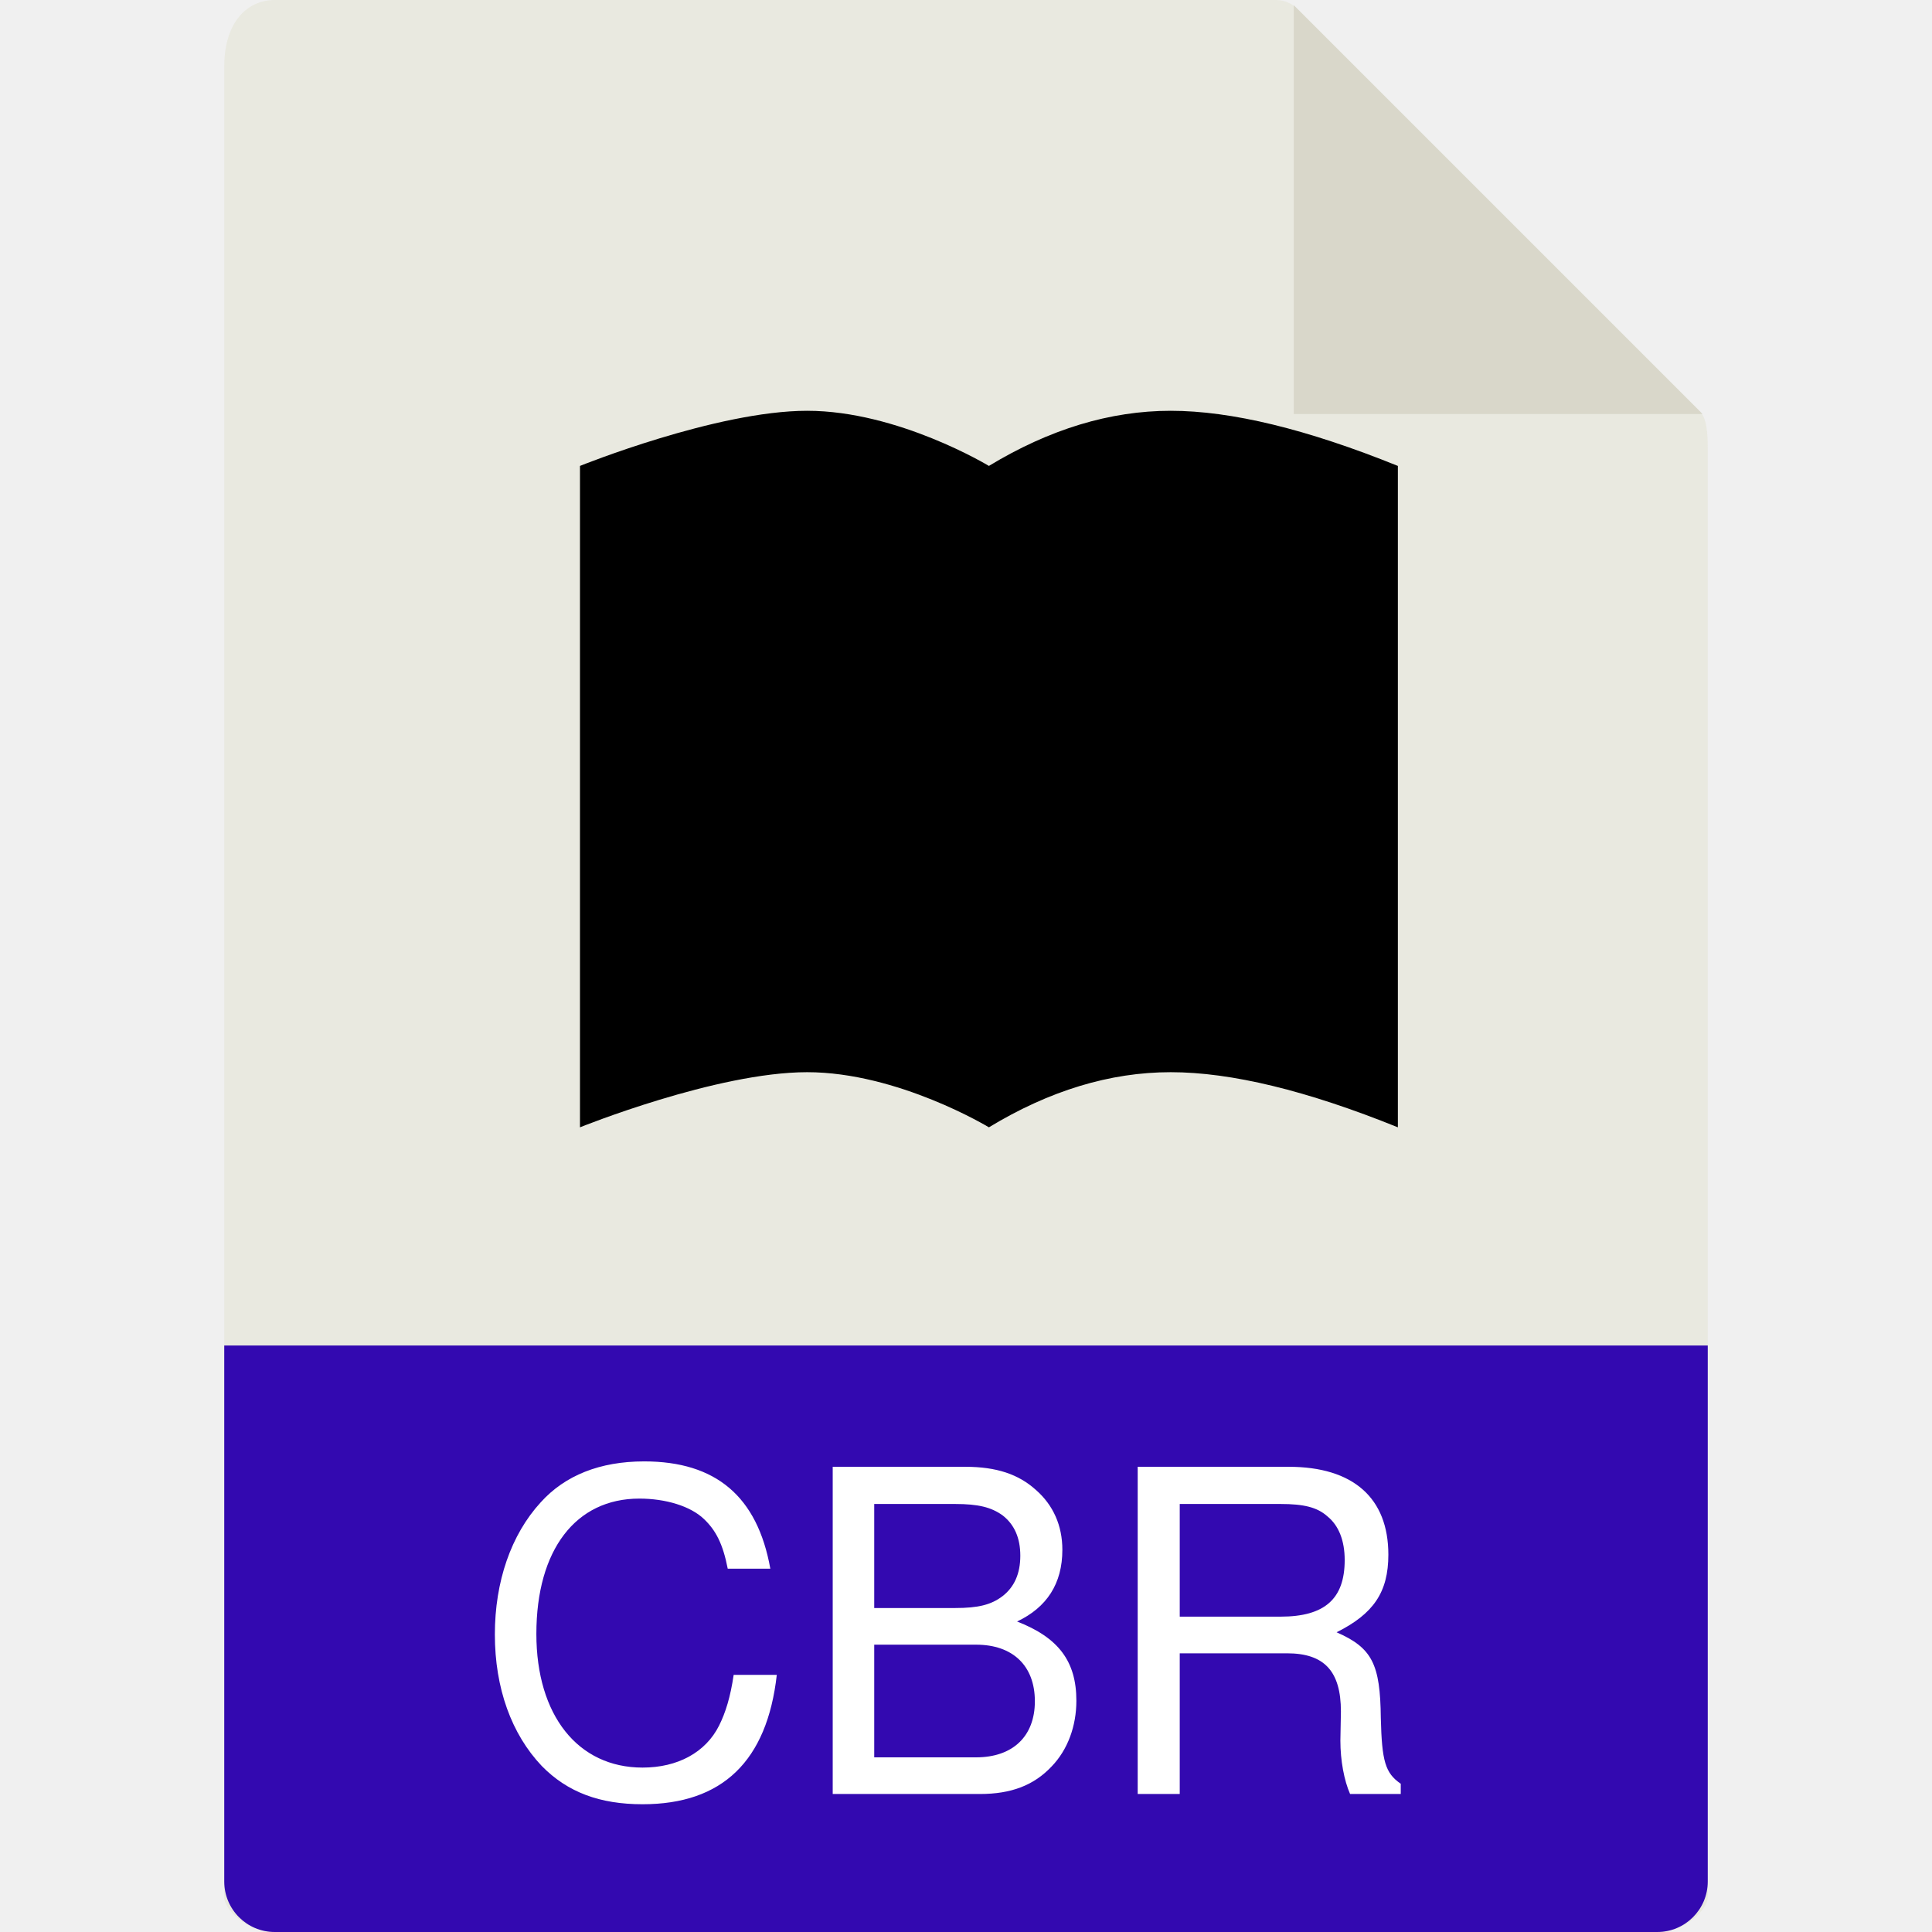
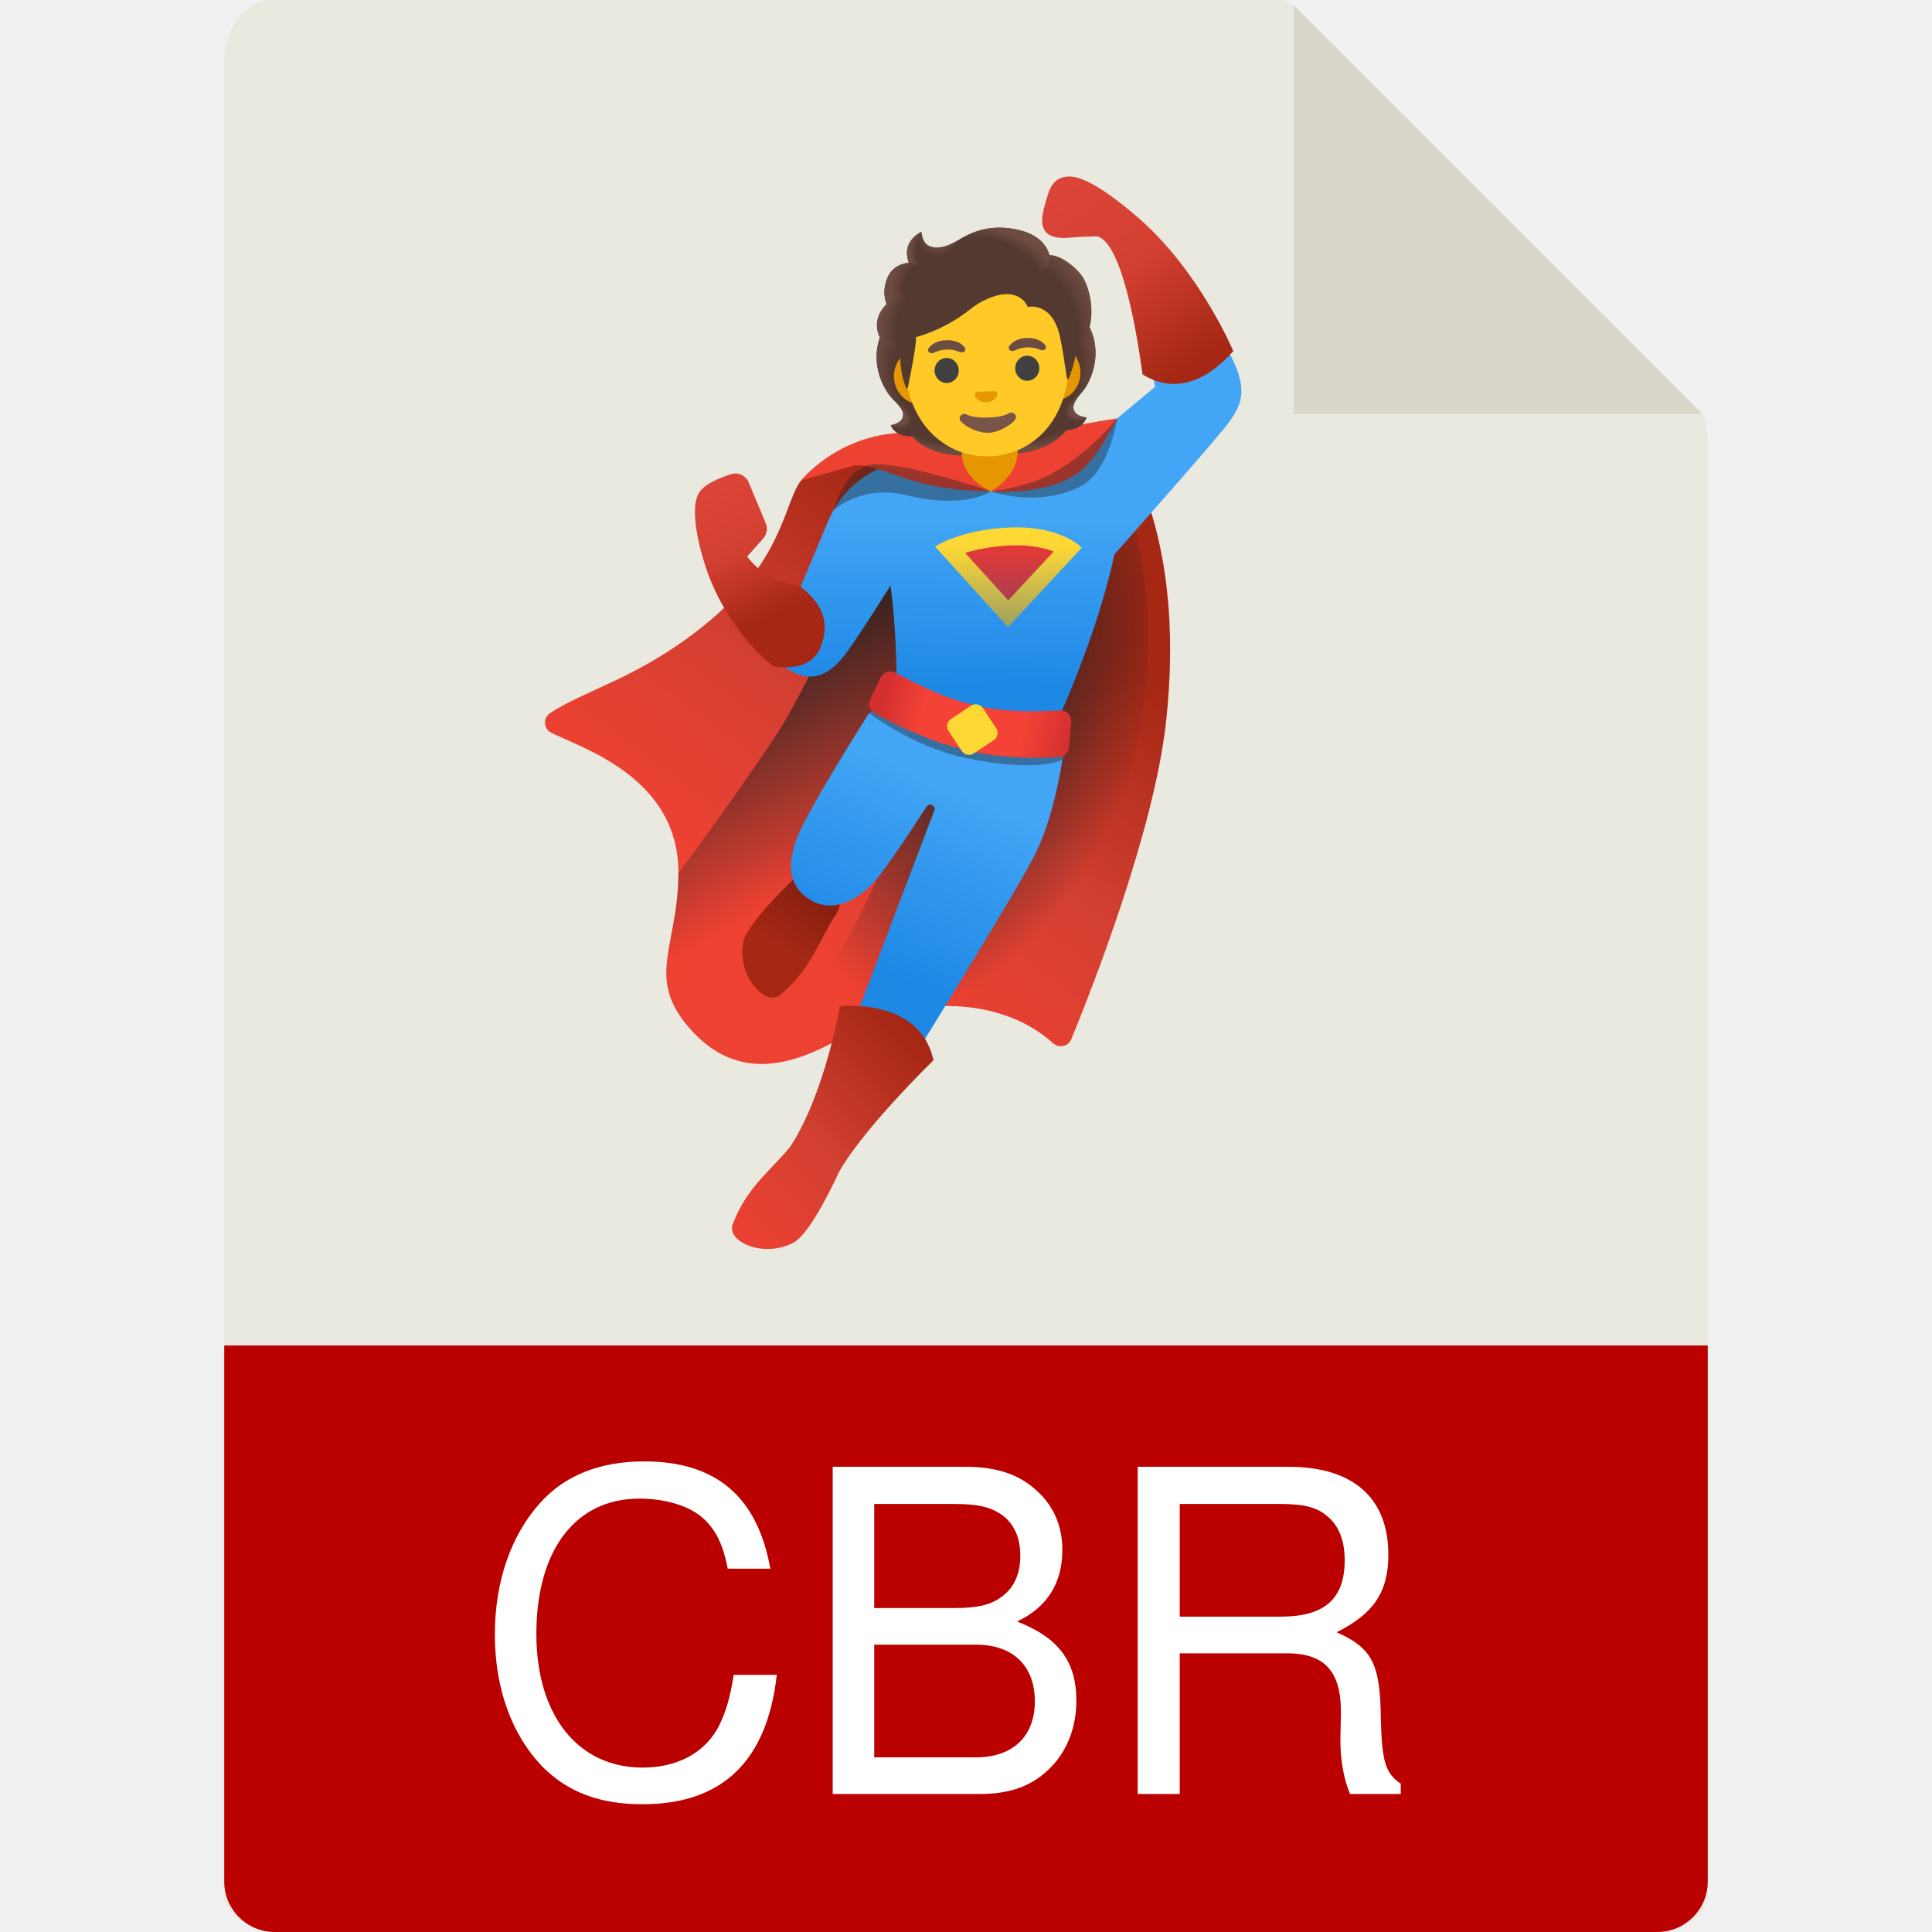
<svg xmlns="http://www.w3.org/2000/svg" height="800px" width="800px" version="1.1" id="Capa_1" viewBox="0 0 56 56">
  <style id="text">
  text {
    font-family: Helvetica, Arial;
	font-weight:500;
	fill:white;
	font-size: 13px;
  }
</style>
  <g>
    <path style="fill:#E9E9E0;" d="M36.985,0H7.963C7.155,0,6.5,0.655,6.5,1.926V55c0,0.345,0.655,1,1.463,1h40.074 c0.808,0,1.463-0.655,1.463-1V12.978c0-0.696-0.093-0.92-0.257-1.085L37.607,0.257C37.442,0.093,37.218,0,36.985,0z" />
    <polygon style="fill:#D9D7CA;" points="37.5,0.151 37.5,12 49.349,12 &#09;" />
-     <path d="M 28.664 13.505 C 28.664 13.505 26.03 11.907 23.396 11.907 C 20.763 11.907 16.811 13.505 16.811 13.505 L 16.811 32.676 C 16.811 32.676 20.763 31.078 23.396 31.078 C 26.03 31.078 28.664 32.676 28.664 32.676 C 30.42 31.611 32.177 31.078 33.933 31.078 C 35.689 31.078 37.884 31.611 40.518 32.676 L 40.518 13.505 C 37.884 12.44 35.689 11.907 33.933 11.907 C 32.177 11.907 30.42 12.44 28.664 13.505 Z" style="" />
-     <path style="fill:#3309B0;" d="M48.037,56H7.963C7.155,56,6.5,55.345,6.5,54.537V39h43v15.537C49.5,55.345,48.845,56,48.037,56z" />
+     <path style="fill:#BB0000;" d="M48.037,56H7.963C7.155,56,6.5,55.345,6.5,54.537V39h43v15.537C49.5,55.345,48.845,56,48.037,56z" />
    <text x="49%" y="52" text-anchor="middle" style="white-space: pre;">CBR</text>
+     <linearGradient id="IconifyId17ecdb2904d178eab20604" gradientUnits="userSpaceOnUse" x1="79.567" y1="78.962" x2="51.086" y2="40.814" gradientTransform="matrix(0.251989, 0, 0, -0.251989, 9.762631, 36.82751)">
+       <stop offset="0" stop-color="#a52714" />
+       <stop offset="0.529" stop-color="#d23f31" />
+       <stop offset="1" stop-color="#ed4132" />
+     </linearGradient>
+     <radialGradient id="IconifyId17ecdb2904d178eab20605" cx="74.878" cy="64.629" r="18.579" gradientTransform="matrix(0.235912, 0.088574, 0.17163, -0.457158, -0.126667, 43.45556)" gradientUnits="userSpaceOnUse">
+       <stop offset="0" stop-color="#212121" />
+       <stop offset="0.999" stop-color="#212121" stop-opacity="0" />
+     </radialGradient>
+     <linearGradient id="IconifyId17ecdb2904d178eab20606" gradientUnits="userSpaceOnUse" x1="44.406" y1="72.898" x2="59.099" y2="47.53" gradientTransform="matrix(0.251989, 0, 0, -0.251989, 9.762631, 36.82751)">
+       <stop offset="0" stop-color="#212121" />
+       <stop offset="0.999" stop-color="#212121" stop-opacity="0" />
+     </linearGradient>
+     <linearGradient id="IconifyId17ecdb2904d178eab20607" gradientUnits="userSpaceOnUse" x1="76.007" y1="86.58" x2="75.835" y2="66.902" gradientTransform="matrix(0.251989, 0, 0, -0.251989, 9.762631, 36.82751)">
+       <stop offset="0" stop-color="#42a5f5" />
+       <stop offset="1" stop-color="#1e88e5" />
+     </linearGradient>
+     <linearGradient id="IconifyId17ecdb2904d178eab20608" gradientUnits="userSpaceOnUse" x1="50.366" y1="75.374" x2="43.808" y2="89.607" gradientTransform="matrix(0.251989, 0, 0, -0.251989, 9.762631, 36.82751)">
+       <stop offset="0" stop-color="#a52714" />
+       <stop offset="0.529" stop-color="#d23f31" />
+       <stop offset="1" stop-color="#db4437" />
+     </linearGradient>
+     <linearGradient id="IconifyId17ecdb2904d178eab20609" gradientUnits="userSpaceOnUse" x1="55.129" y1="43.972" x2="50.129" y2="36.222" gradientTransform="matrix(0.251989, 0, 0, -0.251989, 9.762631, 36.82751)">
+       <stop offset="0.001" stop-color="#851f10" />
+       <stop offset="0.841" stop-color="#a52714" />
+     </linearGradient>
+     <path d="M 31.946 12.652 C 32.097 12.559 32.294 12.597 32.394 12.743 C 32.924 13.509 34.332 16.062 33.798 20.925 C 33.45 24.082 31.661 28.641 31.054 30.117 C 30.967 30.333 30.69 30.394 30.52 30.236 C 29.91 29.679 28.421 28.739 25.709 29.369 C 24.85 29.568 22.169 32.254 20.014 29.835 C 18.684 28.341 19.654 27.462 19.664 25.312 C 19.677 22.545 16.892 21.696 15.983 21.242 C 15.75 21.127 15.733 20.807 15.95 20.665 C 17.006 19.98 18.487 19.657 20.349 18.176 C 22.714 16.299 22.733 14.539 23.217 13.93 C 23.461 13.622 25.387 12.758 25.387 12.758 C 25.387 12.758 26.732 13.116 26.798 13.141 L 29.199 14.202 C 29.295 14.237 29.403 14.227 29.492 14.172 L 31.946 12.652 Z" fill="url(#IconifyId17ecdb2904d178eab20604)" style="opacity: 1;" />
+     <path d="M 32.553 23.143 C 33.917 18.922 32.928 15.455 32.928 15.455 C 32.928 15.455 28.927 16.868 28.917 17.032 C 28.91 17.195 26.316 23.359 26.316 23.359 C 26.316 23.359 24.429 28.465 22.035 30.838 C 23.751 30.652 25.139 29.5 25.709 29.369 C 27.496 28.953 28.749 29.22 29.572 29.611 C 30.024 28.893 31.596 26.111 32.553 23.143 Z" fill="url(#IconifyId17ecdb2904d178eab20605)" style="opacity: 1;" />
+     <path d="M 26.891 15.565 L 25.614 14.986 C 25.614 14.986 23.588 19.61 22.562 21.204 C 21.534 22.799 19.664 25.312 19.664 25.312 C 19.666 27.462 18.681 28.341 20.014 29.835 C 20.103 29.936 20.196 30.024 20.287 30.107 C 21.141 29.082 22.551 27.078 23.61 25.576 C 26.471 21.517 26.891 15.565 26.891 15.565 Z" fill="url(#IconifyId17ecdb2904d178eab20606)" style="opacity: 1;" />
+     <path d="M 35.854 10.712 C 35.6 10.019 34.355 8.031 34.355 8.031 L 32.909 8.726 L 33.483 11.211 L 30.895 13.365 C 29.825 13.118 28.719 13.074 27.632 13.234 C 26.891 13.179 24.784 13.204 23.988 15.142 L 22.834 17.888 L 21.899 18.213 C 21.639 18.756 22.491 19.244 23.033 19.501 C 23.575 19.759 24.041 19.559 24.485 18.987 C 24.749 18.645 25.364 17.684 25.813 16.971 C 25.913 17.735 25.984 18.667 25.989 19.801 L 28.088 20.811 L 30.643 20.92 C 31.575 18.811 32.057 17.205 32.302 16.069 C 33.145 15.116 35.333 12.642 35.615 12.249 C 35.963 11.766 36.108 11.405 35.854 10.712 Z" fill="url(#IconifyId17ecdb2904d178eab20607)" style="opacity: 1;" />
+     <path d="M 35.854 10.712 C 35.6 10.019 34.355 8.031 34.355 8.031 L 32.909 8.726 L 33.483 11.211 L 30.895 13.365 C 29.825 13.118 28.719 13.074 27.632 13.234 C 26.891 13.179 24.784 13.204 23.988 15.142 L 22.834 17.888 L 21.899 18.213 C 21.639 18.756 22.491 19.244 23.033 19.501 C 23.575 19.759 24.041 19.559 24.485 18.987 C 24.749 18.645 25.364 17.684 25.813 16.971 C 25.913 17.735 25.984 18.667 25.989 19.801 L 28.088 20.811 L 30.643 20.92 C 31.575 18.811 32.057 17.205 32.302 16.069 C 33.145 15.116 35.333 12.642 35.615 12.249 C 35.963 11.766 36.108 11.405 35.854 10.712 Z" fill="none" opacity=".29" style="opacity: 0.5;" />
+     <path d="M 20.249 14.305 C 20.397 14.033 20.864 13.847 21.199 13.743 C 21.403 13.68 21.62 13.786 21.7 13.98 L 22.197 15.169 C 22.257 15.315 22.229 15.485 22.124 15.606 L 21.657 16.13 C 21.829 16.361 22.043 16.548 22.29 16.696 C 22.71 16.951 23.132 16.941 23.174 16.976 C 23.709 17.407 24.106 17.911 23.794 18.737 C 23.484 19.559 22.416 19.307 22.416 19.307 C 22.416 19.307 21.32 18.536 20.614 16.863 C 20.385 16.326 19.939 14.87 20.249 14.305 Z" fill="url(#IconifyId17ecdb2904d178eab20608)" style="opacity: 1;" />
+     <path d="M 20.249 14.305 C 20.397 14.033 20.864 13.847 21.199 13.743 C 21.403 13.68 21.62 13.786 21.7 13.98 L 22.197 15.169 C 22.257 15.315 22.229 15.485 22.124 15.606 L 21.657 16.13 C 21.829 16.361 22.043 16.548 22.29 16.696 C 22.71 16.951 23.132 16.941 23.174 16.976 C 23.709 17.407 24.106 17.911 23.794 18.737 C 23.484 19.559 22.416 19.307 22.416 19.307 C 22.416 19.307 21.32 18.536 20.614 16.863 C 20.385 16.326 19.939 14.87 20.249 14.305 Z" fill="none" opacity=".29" style="opacity: 0.5;" />
+     <path d="M 23.038 25.451 C 23.038 25.451 21.642 26.749 21.539 27.33 C 21.367 28.295 22.184 29.188 22.608 28.842 C 23.527 28.096 23.777 27.171 24.233 26.501 C 24.686 25.831 23.643 24.838 23.038 25.451 Z" fill="url(#IconifyId17ecdb2904d178eab20609)" style="opacity: 1;" />
+     <g transform="matrix(0.251989, 0, 0, 0.251989, 9.762633, 4.572948)" style="opacity: 1;">
+       <linearGradient id="IconifyId17ecdb2904d178eab20610" gradientUnits="userSpaceOnUse" x1="69.79" y1="55.927" x2="60.641" y2="35.386" gradientTransform="matrix(1 0 0 -1 0 128)">
+         <stop offset="0" stop-color="#42a5f5" />
+         <stop offset="1" stop-color="#1e88e5" />
+       </linearGradient>
+       <path d="M71.4 66.77l-.25.68c-.45-1.66-1.51-3.18-2.95-3.95c0 0-5.78-1.91-7.23.78c0 0-6.93 10.92-8.03 13.96c-1.11 3.04-1.07 5.52 1.53 7.13c2.1 1.29 4.92.67 7.5-2.26c1.16-1.32 3.84-5.35 5.88-8.48c.32-.5 1.09-.11.88.45l-12.12 31.91l5.41 3.44s16.1-25.73 18.47-30.65c2.37-4.92 3.21-12.14 3.21-12.14l-12.3-.87z" fill="url(#IconifyId17ecdb2904d178eab20610)" />
+     </g>
+     <g transform="matrix(0.251989, 0, 0, 0.251989, 9.762633, 4.572948)" style="opacity: 1;">
+       <path d="M61.24 63.89l2-3.26c.28-.63 1-.89 1.58-.56c6.62 3.78 10.14 4.79 17.67 4.34c.69-.04 1.26.58 1.21 1.33l-.26 3.51s-2.76 1.56-11.19-.23c-5.98-1.27-11.01-5.13-11.01-5.13z" fill="#212121" opacity=".4" />
+       <linearGradient id="IconifyId17ecdb2904d178eab20611" gradientUnits="userSpaceOnUse" x1="62.701" y1="65.551" x2="84.321" y2="60.826" gradientTransform="matrix(1 0 0 -1 0 128)">
+         <stop offset="0" stop-color="#d32f2f" />
+         <stop offset="0.23" stop-color="#f44336" />
+         <stop offset="0.742" stop-color="#f44336" />
+         <stop offset="1" stop-color="#d32f2f" />
+       </linearGradient>
+       <path d="M83.08 68.94c-8.48.45-13.79-1.08-21.19-5.01c-.58-.31-.81-1.02-.53-1.62l1.19-2.52c.3-.63 1.07-.89 1.69-.56c7.09 3.78 10.86 4.78 18.94 4.34c.74-.04 1.36.59 1.29 1.33l-.23 2.9c-.05.62-.55 1.11-1.16 1.14z" fill="url(#IconifyId17ecdb2904d178eab20611)" />
+       <g>
+         <path d="M75.57 66.99l-2.31 1.53c-.46.3-1.07.18-1.37-.28l-1.53-2.31a.985.985 0 0 1 .28-1.37l2.31-1.53a.985.985 0 0 1 1.37.28l1.53 2.31c.3.45.18 1.06-.28 1.37z" fill="#fdd835" />
+       </g>
+     </g>
+     <g transform="matrix(0.251989, 0, 0, 0.251989, 9.762633, 4.572948)" style="opacity: 1;">
+       <path d="M70.48 45.02c1.28-.56 3.66-1.34 7.09-1.47c.22-.01.43-.01.63-.01c3.09 0 4.98.84 5.95 1.43l-6.94 7.46l-6.73-7.41z" fill="#e53935" />
+       <path d="M78.21 44.58c1.89 0 3.28.34 4.25.71l-5.23 5.62l-4.95-5.45c1.27-.4 3.06-.79 5.33-.87c.21-.01.4-.01.6-.01m0-2.07c-.22 0-.44 0-.67.01c-5.77.21-8.73 2.2-8.73 2.2l8.4 9.25l8.48-9.12c-.01 0-2.19-2.34-7.48-2.34z" fill="#fdd835" />
+       <linearGradient id="IconifyId17ecdb2904d178eab20612" gradientUnits="userSpaceOnUse" x1="77.247" y1="83.257" x2="77.247" y2="73.402" gradientTransform="matrix(1 0 0 -1 0 128)">
+         <stop offset="0" stop-color="#0d47a1" stop-opacity="0" />
+         <stop offset="1" stop-color="#0d47a1" />
+       </linearGradient>
+       <path d="M68.81 44.72s2.96-1.99 8.73-2.2c5.77-.21 8.15 2.33 8.15 2.33l-8.48 9.12l-8.4-9.25z" opacity=".42" fill="url(#IconifyId17ecdb2904d178eab20612)" />
+     </g>
+     <g transform="matrix(0.251989, 0, 0, 0.251989, 9.762633, 4.572948)" style="opacity: 1;">
+       <linearGradient id="IconifyId17ecdb2904d178eab20613" gradientUnits="userSpaceOnUse" x1="66.098" y1="27.623" x2="43.784" y2="5.309" gradientTransform="matrix(1 0 0 -1 0 128)">
+         <stop offset="0" stop-color="#a52714" />
+         <stop offset="0.529" stop-color="#d23f31" />
+         <stop offset="1" stop-color="#ed4132" />
+       </linearGradient>
+       <path d="M57.86 97.6s-1.61 9.66-5.58 15.98c-1.94 2.57-5.1 4.68-6.74 9.09c-.75 2.03 3.63 3.96 7.04 2.09c2.05-1.13 5.15-8.03 5.15-8.03c2.74-4.98 10.9-12.92 10.9-12.92c-1.57-7.29-10.77-6.21-10.77-6.21z" fill="url(#IconifyId17ecdb2904d178eab20613)" />
+     </g>
+     <g transform="matrix(0.251989, 0, 0, 0.251989, 9.762633, 4.572948)" style="opacity: 1;">
+       <path d="M53.4 37.12s5.69-7.18 15.85-5.13c7.55 1.52 5.96 6.37 5.96 6.37s-3.81.03-7.24-.76c-3.47-.8-6.56-2.41-8.4-2.22l-6.17 1.74z" fill="#ed4132" />
+       <path d="M75.21 38.37s.47-4.91 3.79-6.1s10.76-2.29 10.76-2.29s-2.33 4.56-4.13 6c-3.8 3.03-10.42 2.39-10.42 2.39z" fill="#ed4132" />
+       <path d="M57.13 40.53s3.26-2.94 8.22-1.75c7.14 1.71 9.86-.41 9.86-.41s5.25 1.89 10.22-.5c3.41-1.64 4.34-7.89 4.34-7.89L88.6 31.3s-4.38 4.77-8.74 6.06c-3.19.95-4.64 1.01-4.64 1.01s-11.76-4.03-14.44-2.91s-3.65 5.07-3.65 5.07z" opacity=".4" fill="#212121" />
+     </g>
+     <g transform="matrix(0.251989, 0, 0, 0.251989, 9.762633, 4.572948)" style="opacity: 1;">
+       <linearGradient id="IconifyId17ecdb2904d178eab20614" gradientUnits="userSpaceOnUse" x1="98.368" y1="104.084" x2="84.559" y2="124.97" gradientTransform="matrix(1 0 0 -1 0 128)">
+         <stop offset="0" stop-color="#a52714" />
+         <stop offset="0.529" stop-color="#d23f31" />
+         <stop offset="1" stop-color="#db4437" />
+       </linearGradient>
+       <path d="M92.68 24.92c-.14-.93-1.91-15.14-5.23-15.88c0 0-1.76.02-3.56.18c-1.42.05-2.36-.33-2.63-1.22c-.33-.68.01-2.2.58-3.9c.57-1.71 1.59-1.92 2.4-1.94c1.57-.04 4.25 1.55 7.93 4.73c7.08 6.12 10.95 15.35 10.95 15.35c-.13 0-4.69 6.23-10.44 2.68z" fill="url(#IconifyId17ecdb2904d178eab20614)" />
+       <g opacity=".29">
+         <path d="M92.68 24.92c-.14-.93-1.91-15.14-5.23-15.88c0 0-1.76.02-3.56.18c-1.42.05-2.36-.33-2.63-1.22c-.33-.68.01-2.2.58-3.9c.57-1.71 1.59-1.92 2.4-1.94c1.57-.04 4.25 1.55 7.93 4.73c7.08 6.12 10.95 15.35 10.95 15.35c-.13 0-4.69 6.23-10.44 2.68z" fill="none" />
+       </g>
+     </g>
+     <g transform="matrix(0.251989, 0, 0, 0.251989, 9.762633, 4.572948)" style="opacity: 1;">
+       <path d="M84.87 29.2c-.38-.63.05-1.31.78-2.15c1.17-1.34 2.38-4.38 1.03-7.37c.01-.02-.26-.52-.26-.54h-.51c-.16-.02-5.76.19-11.36.42c-5.6.22-11.19.46-11.35.49c0 0-.73.58-.72.6c-1.12 3.09.34 6.02 1.61 7.26c.8.78 1.28 1.42.95 2.08c-.32.64-1.34.77-1.34.77s.26.63.84.95c.54.3 1.19.35 1.64.34c0 0 1.84 2.35 6.41 2.17l2.54-.1l2.54-.1c4.57-.18 6.22-2.67 6.22-2.67c.45-.03 1.09-.13 1.6-.47c.56-.37.77-1.02.77-1.02s-1.02-.04-1.39-.66z" fill="#543930" />
+       <radialGradient id="IconifyId17ecdb2904d178eab20615" cx="99.569" cy="93.17" r="6.657" gradientTransform="matrix(.9992 -.0399 .0196 .4908 -22.194 -11.663)" gradientUnits="userSpaceOnUse">
+         <stop offset="0.728" stop-color="#6d4c41" stop-opacity="0" />
+         <stop offset="1" stop-color="#6d4c41" />
+       </radialGradient>
+       <path d="M75.13 34.13l-.11-2.68l8.09-.97l.78.88s-1.65 2.49-6.22 2.67l-2.54.1z" fill="url(#IconifyId17ecdb2904d178eab20615)" />
+       <radialGradient id="IconifyId17ecdb2904d178eab20616" cx="93.012" cy="94.16" r="1.968" gradientTransform="matrix(-.8881 .4597 -.341 -.6588 200.347 48.116)" gradientUnits="userSpaceOnUse">
+         <stop offset="0.663" stop-color="#6d4c41" />
+         <stop offset="1" stop-color="#6d4c41" stop-opacity="0" />
+       </radialGradient>
+       <path d="M83.82 30.19c-1.29-1.8 1.38-2.59 1.38-2.59c-.45.6-.64 1.12-.34 1.61c.37.61 1.4.66 1.4.66s-1.34 1.29-2.44.32z" fill="url(#IconifyId17ecdb2904d178eab20616)" />
+       <radialGradient id="IconifyId17ecdb2904d178eab20617" cx="98.111" cy="99.726" r="8.642" gradientTransform="matrix(-.1144 -.9934 .828 -.0953 8.966 130.45)" gradientUnits="userSpaceOnUse">
+         <stop offset="0.725" stop-color="#6d4c41" stop-opacity="0" />
+         <stop offset="1" stop-color="#6d4c41" />
+       </radialGradient>
+       <path d="M86.68 19.68c1.32 2.89.18 5.97-.96 7.3c-.16.18-.82.89-.96 1.44c0 0-2.86-3.67-3.76-5.86c-.18-.44-.35-.9-.39-1.37c-.03-.36.01-.78.2-1.1c.24-.38 5.71-.71 5.71-.71c.01 0 .16.3.16.3z" fill="url(#IconifyId17ecdb2904d178eab20617)" />
+       <radialGradient id="IconifyId17ecdb2904d178eab20618" cx="68.909" cy="99.726" r="8.642" gradientTransform="matrix(.0347 -.9994 -.8329 -.029 149.791 95.688)" gradientUnits="userSpaceOnUse">
+         <stop offset="0.725" stop-color="#6d4c41" stop-opacity="0" />
+         <stop offset="1" stop-color="#6d4c41" />
+       </radialGradient>
+       <path d="M62.48 20.65c-1.09 2.99.3 5.97 1.54 7.2c.17.17.89.82 1.07 1.36c0 0 2.56-3.89 3.28-6.14c.14-.45.28-.92.28-1.4c0-.36-.07-.78-.29-1.08c-.27-.36-.56-.25-.99-.23c-.82.03-4.41-.03-4.69-.02c0-.01-.2.31-.2.31z" fill="url(#IconifyId17ecdb2904d178eab20618)" />
+       <radialGradient id="IconifyId17ecdb2904d178eab20619" cx="70.367" cy="93.17" r="6.657" gradientTransform="matrix(-.9992 .0399 .0196 .4908 139.328 -18.118)" gradientUnits="userSpaceOnUse">
+         <stop offset="0.728" stop-color="#6d4c41" stop-opacity="0" />
+         <stop offset="1" stop-color="#6d4c41" />
+       </radialGradient>
+       <path d="M75.14 34.13l-.11-2.68l-8.14-.32l-.7.94s1.84 2.35 6.41 2.17l2.54-.11z" fill="url(#IconifyId17ecdb2904d178eab20619)" />
+       <radialGradient id="IconifyId17ecdb2904d178eab20620" cx="63.81" cy="94.16" r="1.968" gradientTransform="matrix(.922 .3873 .2873 -.6839 -21.629 69.373)" gradientUnits="userSpaceOnUse">
+         <stop offset="0.663" stop-color="#6d4c41" />
+         <stop offset="1" stop-color="#6d4c41" stop-opacity="0" />
+       </radialGradient>
+       <path d="M66.16 30.89c1.14-1.9-1.58-2.48-1.58-2.48c.49.56.72 1.06.47 1.58c-.32.64-1.34.77-1.34.77s1.44 1.19 2.45.13z" fill="url(#IconifyId17ecdb2904d178eab20620)" />
+     </g>
+     <g transform="matrix(0.251989, 0, 0, 0.251989, 9.762633, 4.572948)" style="opacity: 1;">
+       <path d="M75.01 31.28l-3.22.09l.09 2.5c0 3.16 3.36 4.5 3.36 4.5s3.07-1.65 3.07-4.55l-.09-2.62l-3.21.08z" fill="#e59600" />
+       <path d="M82.43 21.49l-2.08.06l-11.26.31l-2.08.06c-1.66.05-2.98 1.53-2.93 3.3c.05 1.77 1.45 3.18 3.11 3.14l2.08-.06l11.26-.31l2.08-.06c1.66-.05 2.98-1.53 2.93-3.3s-1.45-3.18-3.11-3.14z" fill="#e59600" />
+       <path d="M74.38 10.32c-4.91.13-9.31 5.51-9.1 13.06c.21 7.51 4.99 11.1 9.76 10.97s9.35-3.97 9.15-11.49c-.22-7.55-4.91-12.67-9.81-12.54z" fill="#ffca28" />
+       <g fill="#404040">
+         <ellipse transform="rotate(-1.564 70.157 24.467)" cx="70.15" cy="24.47" rx="1.39" ry="1.44" />
+         <ellipse transform="rotate(-1.564 79.428 24.216)" cx="79.42" cy="24.21" rx="1.39" ry="1.44" />
+       </g>
+       <path d="M77.24 29.42c-.88.56-3.83.64-4.74.13c-.52-.29-1.04.19-.81.65c.22.45 1.86 1.48 3.25 1.44c1.39-.04 2.95-1.15 3.14-1.62c.2-.46-.33-.92-.84-.6z" fill="#795548" />
+       <path d="M75.76 26.87a.292.292 0 0 0-.09-.02l-2 .06c-.03 0-.06.01-.09.03c-.18.08-.27.27-.18.47s.5.75 1.3.72c.8-.02 1.18-.59 1.26-.79c.08-.22-.02-.41-.2-.47z" fill="#e59600" />
+       <g fill="#6d4c41">
+         <path d="M72.21 21.79c-.27-.34-.9-.84-2.09-.81s-1.79.56-2.04.92c-.11.16-.08.34.01.44c.08.1.3.19.55.1s.72-.35 1.52-.38c.8-.02 1.29.22 1.54.3c.25.08.47-.02.54-.13a.38.38 0 0 0-.03-.44z" />
+         <path d="M81.49 21.54c-.27-.34-.9-.84-2.09-.81c-1.19.03-1.79.56-2.04.92c-.11.16-.08.34.01.44c.08.1.3.19.55.1s.72-.35 1.52-.38c.8-.02 1.29.22 1.54.3c.25.08.47-.02.54-.13c.06-.11.09-.29-.03-.44z" />
+       </g>
+     </g>
+     <g transform="matrix(0.251989, 0, 0, 0.251989, 9.762633, 4.572948)" style="opacity: 1;">
+       <path d="M85.71 13.6c-.74-1.02-2.35-2.37-3.74-2.4c-.28-1.33-1.76-2.41-3.16-2.8c-3.81-1.04-6.2.39-7.48 1.16c-.27.16-1.99 1.21-3.25.56c-.79-.41-.82-1.6-.82-1.6s-2.39 1.02-1.45 3.56c-.83.07-1.91.46-2.44 1.65c-.63 1.42-.34 2.57-.12 3.12c-.69.64-1.54 1.97-.86 3.62c.52 1.25 2.4 1.75 2.4 1.75c-.04 2.28.44 3.66.69 4.22c.04.1.18.08.21-.02c.24-1.14 1.04-5.1.92-5.79c0 0 3.2-.77 6.18-3.15c.61-.49 1.27-.91 1.98-1.22c3.8-1.69 4.71.9 4.71.9s2.65-.62 3.61 3.06c.36 1.38.65 3.6.89 5.15c.02.11.17.13.21.02c.25-.63.74-1.88.82-3.14c.03-.44 1.19-1.07 1.63-2.98c.54-2.54-.39-4.93-.93-5.67z" fill="#543930" />
+       <radialGradient id="IconifyId17ecdb2904d178eab20621" cx="79.629" cy="104.284" r="10.13" gradientTransform="matrix(.3454 .9385 .6963 -.2562 -20.46 -29.068)" gradientUnits="userSpaceOnUse">
+         <stop offset="0.699" stop-color="#6d4c41" stop-opacity="0" />
+         <stop offset="1" stop-color="#6d4c41" />
+       </radialGradient>
+       <path d="M84.96 22.27c.03-.44 1.19-1.07 1.63-2.98c.05-.2.08-.41.12-.62c.32-2.32-.51-4.4-1-5.07c-.68-.94-2.11-2.16-3.42-2.37c-.11-.01-.22-.02-.33-.02c0 0 .12.61-.11 1.1c-.29.64-.94.82-.94.82c3.54 3.27 3.41 6.12 4.05 9.14z" fill="url(#IconifyId17ecdb2904d178eab20621)" />
+       <radialGradient id="IconifyId17ecdb2904d178eab20622" cx="69.753" cy="115.329" r="2.656" gradientTransform="matrix(.8995 .437 .5182 -1.0665 -53.159 100.819)" gradientUnits="userSpaceOnUse">
+         <stop offset="0.58" stop-color="#6d4c41" />
+         <stop offset="1" stop-color="#6d4c41" stop-opacity="0" />
+       </radialGradient>
+       <path d="M72.13 9.1c-.31.16-.57.32-.81.46c-.27.16-1.99 1.21-3.25.56c-.78-.4-.82-1.55-.82-1.6c-.33.46-1.26 3.69 1.84 3.78c1.34.04 2.11-1.16 2.56-2.16c.15-.37.41-.9.48-1.04z" fill="url(#IconifyId17ecdb2904d178eab20622)" />
+       <radialGradient id="IconifyId17ecdb2904d178eab20623" cx="151.972" cy="68.119" r="8.165" gradientTransform="matrix(-.9528 -.3566 -.1969 .5367 233.682 30.527)" gradientUnits="userSpaceOnUse">
+         <stop offset="0.699" stop-color="#6d4c41" stop-opacity="0" />
+         <stop offset="1" stop-color="#6d4c41" />
+       </radialGradient>
+       <path d="M78.41 8.3c2.1.48 3.16 1.5 3.55 2.9c.12.41.39 4.27-7.17.17c-2.81-1.53-2.1-2.58-1.79-2.71c1.25-.5 3.06-.9 5.41-.36z" fill="url(#IconifyId17ecdb2904d178eab20623)" />
+       <radialGradient id="IconifyId17ecdb2904d178eab20624" cx="68.687" cy="112.906" r="2.438" gradientTransform="matrix(.9992 -.0399 -.0489 -1.2223 5.266 151.515)" gradientUnits="userSpaceOnUse">
+         <stop offset="0.702" stop-color="#6d4c41" stop-opacity="0" />
+         <stop offset="1" stop-color="#6d4c41" />
+       </radialGradient>
+       <path d="M67.24 8.52s-.01 0-.02.01c-.26.12-2.3 1.17-1.43 3.54l2.22.27c-2.03-1.9-.76-3.82-.77-3.82c.01 0 0 0 0 0z" fill="url(#IconifyId17ecdb2904d178eab20624)" />
+       <radialGradient id="IconifyId17ecdb2904d178eab20625" cx="68.351" cy="108.603" r="4.572" gradientTransform="matrix(-.9753 -.2211 -.2069 .9127 157.344 -68.934)" gradientUnits="userSpaceOnUse">
+         <stop offset="0.66" stop-color="#6d4c41" stop-opacity="0" />
+         <stop offset="1" stop-color="#6d4c41" />
+       </radialGradient>
+       <path d="M67.17 12.24l-1.37-.16c-.05 0-.24.03-.33.04c-.76.14-1.66.57-2.1 1.61c-.48 1.12-.43 2.06-.26 2.68c.05.21.15.44.15.44s.65-.67 2.26-.77l1.65-3.84z" fill="url(#IconifyId17ecdb2904d178eab20625)" />
+       <radialGradient id="IconifyId17ecdb2904d178eab20626" cx="67.266" cy="104.189" r="4.8" gradientTransform="matrix(.9953 .0966 .1358 -1.3986 -13.795 158.75)" gradientUnits="userSpaceOnUse">
+         <stop offset="0.598" stop-color="#6d4c41" stop-opacity="0" />
+         <stop offset="1" stop-color="#6d4c41" />
+       </radialGradient>
+       <path d="M63.17 16.91c-.65.62-1.5 1.99-.77 3.62c.55 1.23 2.37 1.7 2.37 1.7s.36.1.55.09l.17-6.24c-.86.03-1.68.33-2.2.72c.01 0-.12.1-.12.11z" fill="url(#IconifyId17ecdb2904d178eab20626)" />
+     </g>
  </g>
</svg>
